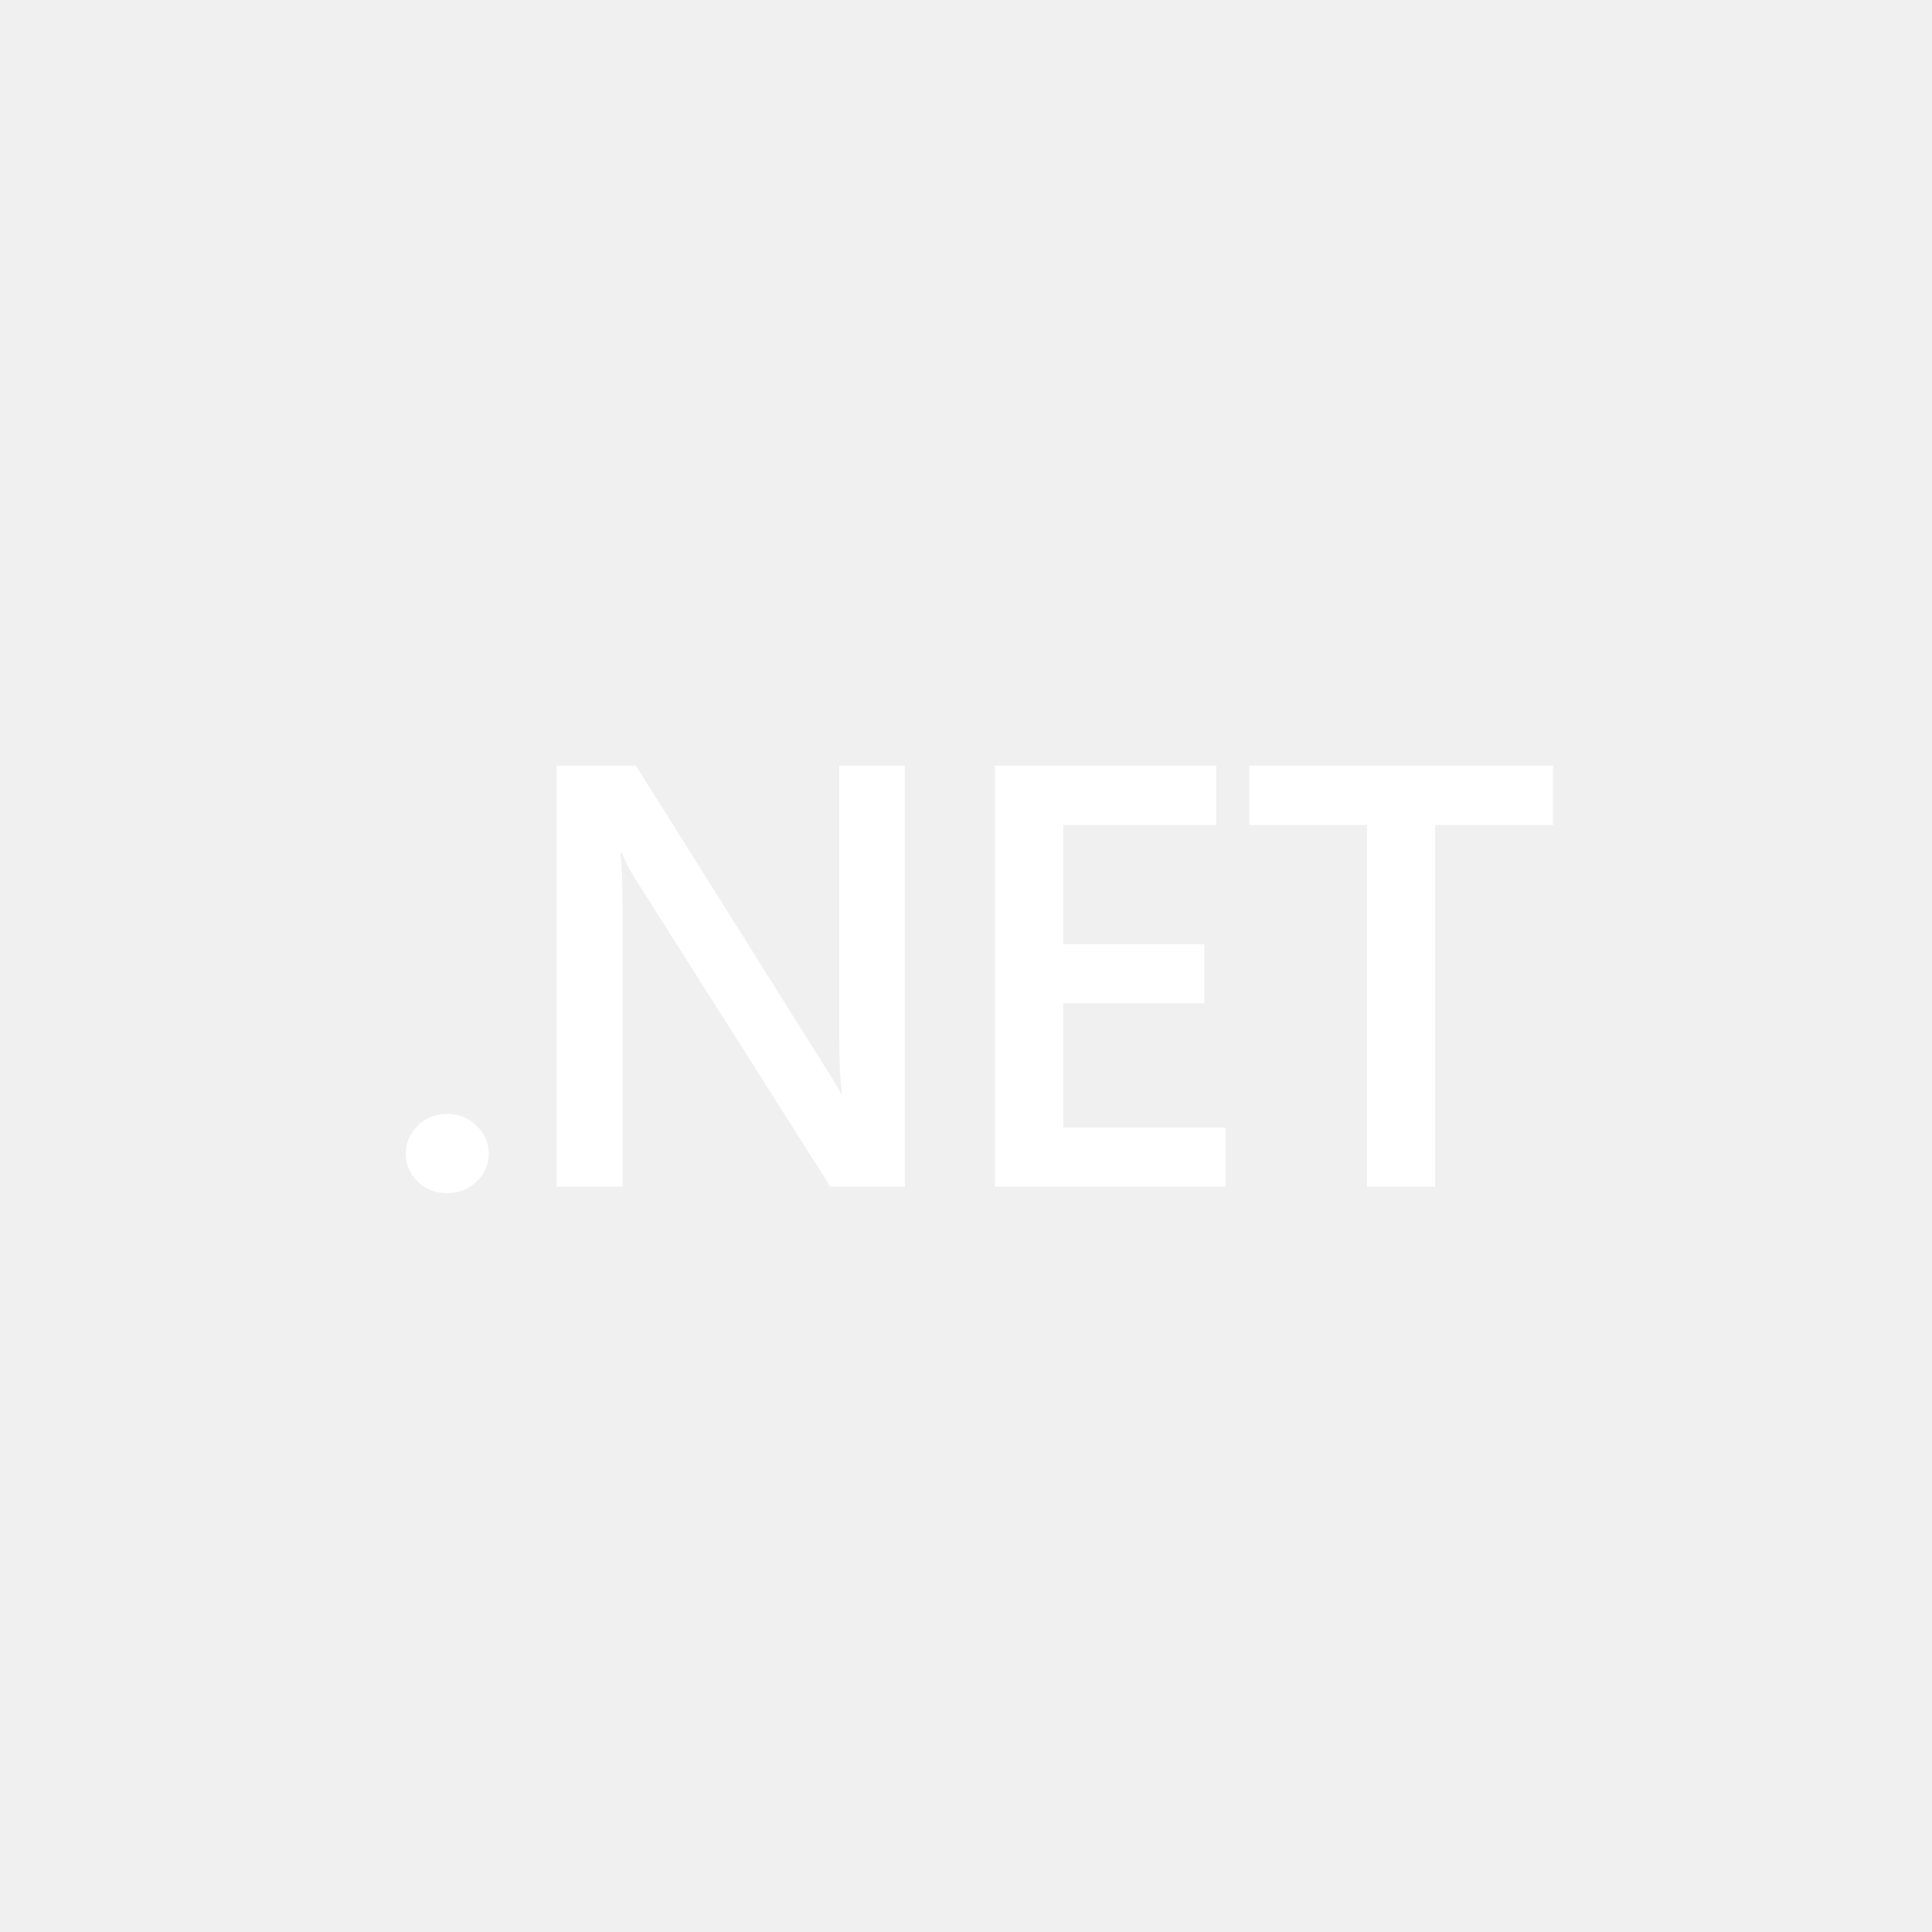
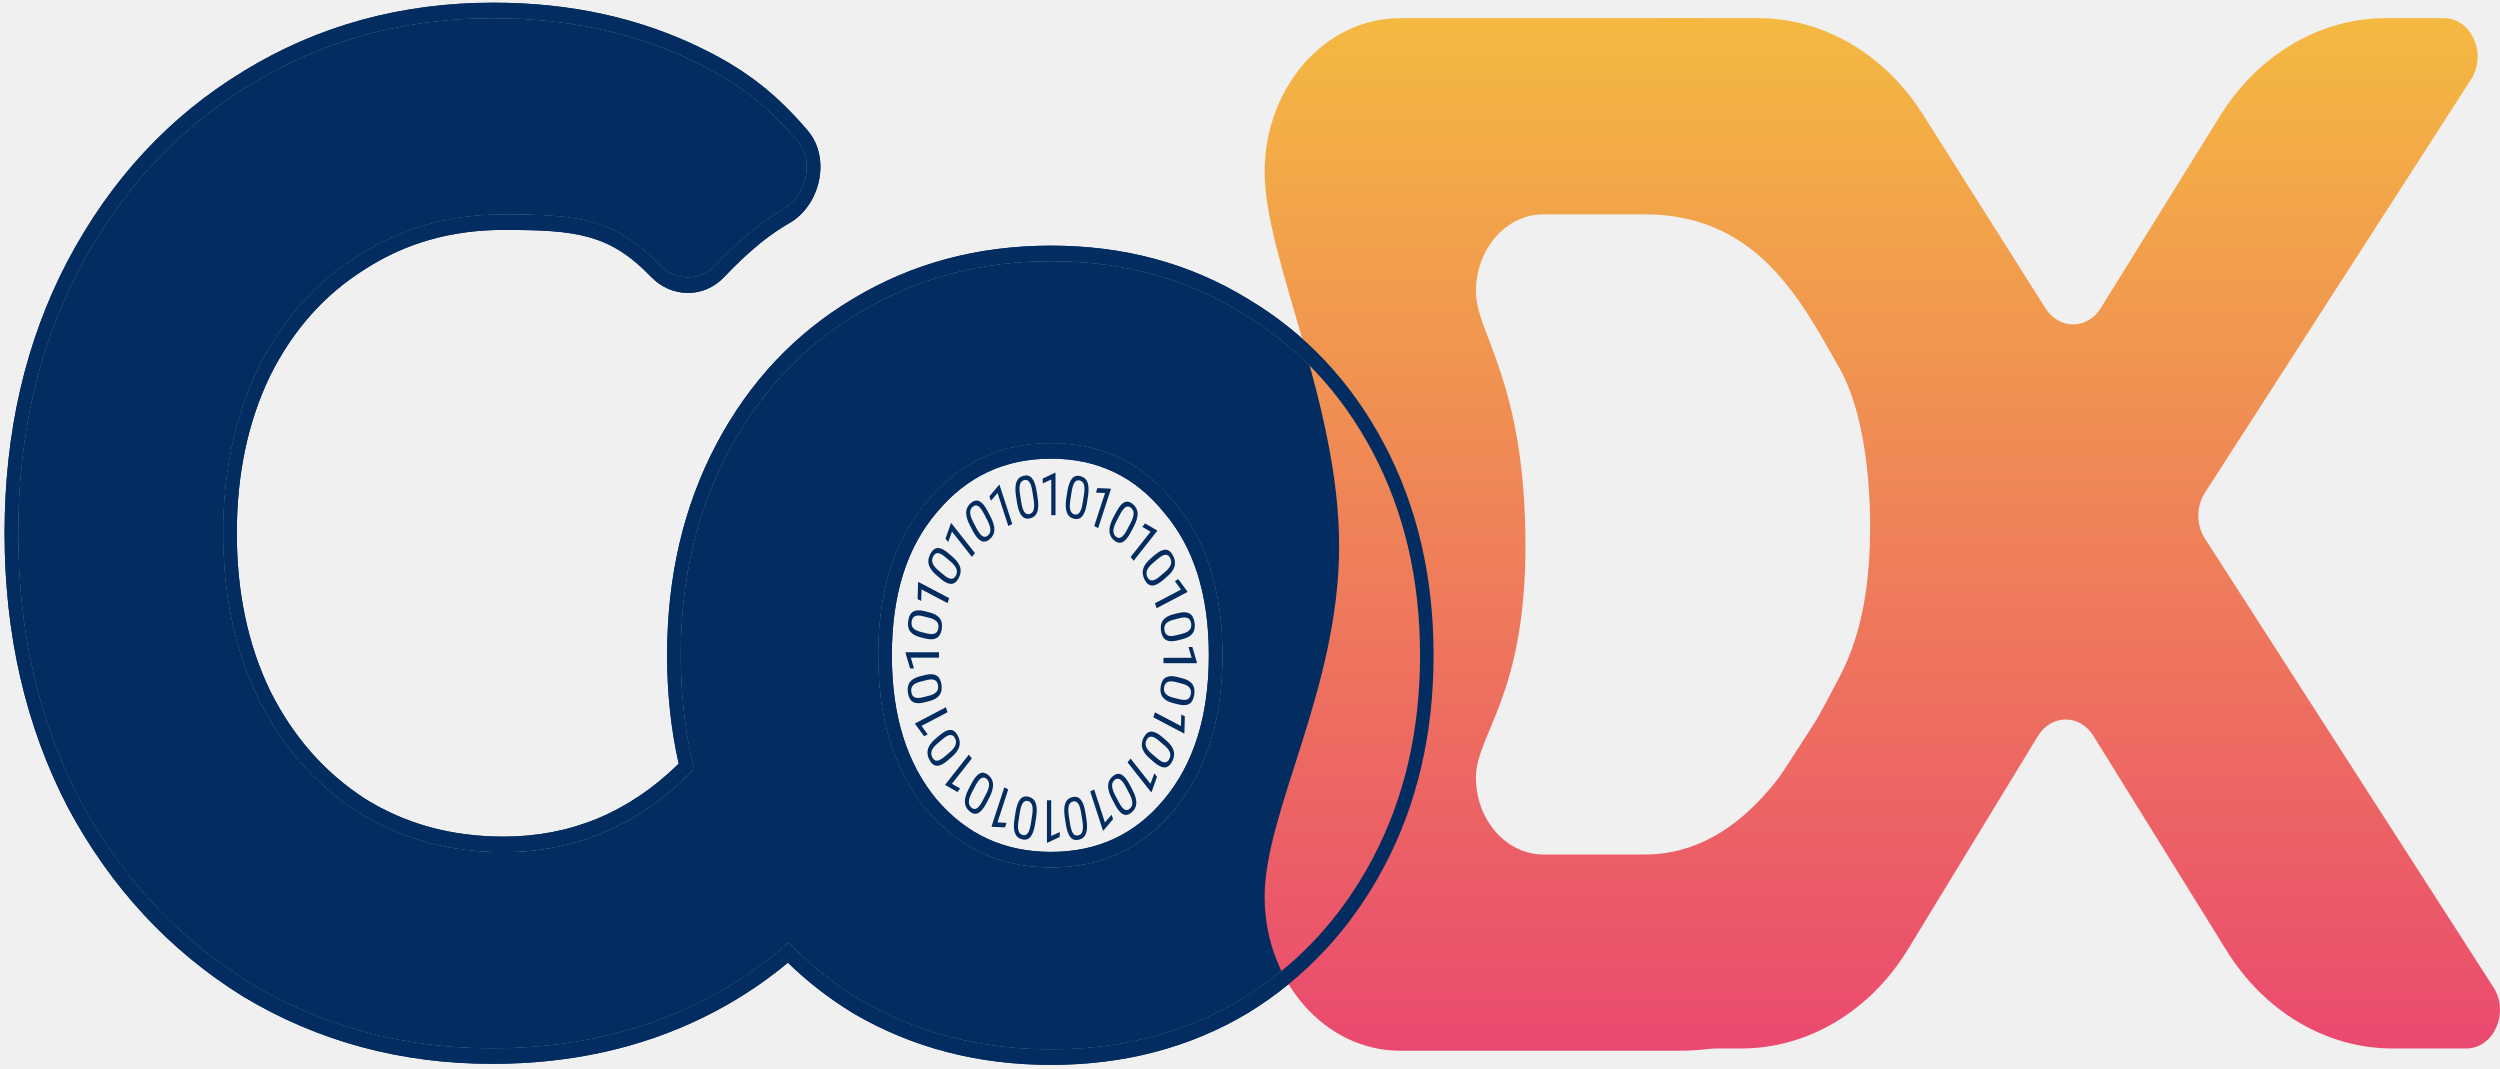
- <svg xmlns="http://www.w3.org/2000/svg" width="456" height="456" viewBox="0 0 456 456" version="1.1" xml:space="preserve" style="fill-rule:evenodd;clip-rule:evenodd;stroke-linejoin:round;stroke-miterlimit:2;">
-   <path d="m 105.5,281.609 c -2.703,0 -5.001,-0.9 -6.893,-2.702 -1.892,-1.848 -2.838,-4.042 -2.838,-6.582 0,-2.587 0.946,-4.804 2.838,-6.652 1.892,-1.848 4.19,-2.772 6.893,-2.772 2.748,0 5.068,0.924 6.96,2.772 1.937,1.848 2.906,4.064 2.906,6.652 0,2.54 -0.968,4.734 -2.906,6.582 -1.892,1.802 -4.212,2.702 -6.96,2.702 z" style="fill:#ffffff;fill-rule:nonzero;stroke-width:0.838" />
-   <path d="M 213.561,280.084 H 195.99 L 149.7,207.054 c -1.171,-1.848 -2.14,-3.765 -2.906,-5.751 h -0.406 c 0.361,2.125 0.541,6.675 0.541,13.65 v 65.132 h -15.543 v -99.36 h 18.719 l 44.737,71.298 c 1.892,2.957 3.109,4.989 3.649,6.098 h 0.27 c -0.45,-2.632 -0.676,-7.09 -0.676,-13.373 v -64.023 h 15.476 z" style="fill:#ffffff;fill-rule:nonzero;stroke-width:0.838" />
-   <path d="m 289.251,280.084 h -54.401 v -99.36 h 52.238 v 13.997 h -36.154 v 28.131 h 33.316 v 13.927 h -33.316 v 29.378 h 38.316 z" style="fill:#ffffff;fill-rule:nonzero;stroke-width:0.838" />
-   <path d="M 366.565,194.721 H 338.722 v 85.363 h -16.084 v -85.363 h -27.775 v -13.997 h 71.701 z" style="fill:#ffffff;fill-rule:nonzero;stroke-width:0.838" />
+ <svg xmlns="http://www.w3.org/2000/svg" width="138" height="59" viewBox="0 0 138 59" fill="none">
+   <path d="M27.173 57.873C22.247 57.873 17.781 56.669 13.776 54.26C9.816 51.799 6.686 48.421 4.384 44.127C2.128 39.78 1 34.883 1 29.437C1 23.99 2.128 19.12 4.384 14.826C6.686 10.479 9.816 7.101 13.776 4.692C17.781 2.231 22.27 1 27.242 1C31.432 1 35.207 1.838 38.568 3.514C40.966 4.693 42.528 6.019 44.045 7.797C44.999 8.914 44.485 10.829 43.266 11.538C42.719 11.856 42.139 12.24 41.574 12.698C40.77 13.349 40.052 14.048 39.471 14.664C38.632 15.553 37.285 15.53 36.438 14.65C33.942 12.055 31.845 11.841 27.795 11.841C24.802 11.841 22.132 12.6 19.784 14.119C17.436 15.585 15.594 17.654 14.259 20.324C12.97 22.995 12.326 26.033 12.326 29.437C12.326 32.841 12.97 35.878 14.259 38.549C15.594 41.22 17.436 43.315 19.784 44.834C22.132 46.3 24.802 47.033 27.795 47.033C32.629 47.033 36.68 44.86 39.949 40.513L47.131 48.054C44.829 51.249 41.975 53.684 38.568 55.36C35.161 57.036 31.363 57.873 27.173 57.873Z" fill="#032D60" />
+   <path d="M58.014 57.931C54.1 57.931 50.578 57.015 47.448 55.182C44.363 53.296 41.946 50.704 40.197 47.405C38.447 44.105 37.572 40.361 37.572 36.171C37.572 31.982 38.447 28.237 40.197 24.938C41.946 21.639 44.363 19.073 47.448 17.24C50.578 15.354 54.1 14.412 58.014 14.412C61.927 14.412 65.426 15.354 68.511 17.24C71.595 19.073 74.012 21.639 75.762 24.938C77.511 28.237 78.386 31.982 78.386 36.171C78.386 40.361 77.511 44.105 75.762 47.405C74.012 50.704 71.595 53.296 68.511 55.182C65.426 57.015 61.927 57.931 58.014 57.931ZM58.014 47.876C60.776 47.876 63.032 46.829 64.782 44.734C66.577 42.587 67.475 39.733 67.475 36.171C67.475 32.61 66.577 29.782 64.782 27.688C63.032 25.54 60.776 24.467 58.014 24.467C55.252 24.467 52.973 25.54 51.177 27.688C49.382 29.782 48.484 32.61 48.484 36.171C48.484 39.733 49.382 42.587 51.177 44.734C52.973 46.829 55.252 47.876 58.014 47.876Z" fill="#032D60" />
+   <path fill-rule="evenodd" clip-rule="evenodd" d="M13.422 55.009L13.417 55.006C9.345 52.474 6.117 48.993 3.745 44.569L3.742 44.563L3.74 44.558C1.41 40.07 0.252 35.022 0.252 29.436C0.252 23.85 1.41 18.826 3.742 14.388L3.743 14.386C6.115 9.907 9.345 6.423 13.422 3.942C17.546 1.408 22.158 0.148 27.242 0.148C31.52 0.148 35.399 1.004 38.866 2.733C41.36 3.96 43.001 5.352 44.581 7.203C45.273 8.014 45.409 9.095 45.194 10.034C44.982 10.963 44.416 11.824 43.606 12.295C43.085 12.597 42.537 12.961 42.008 13.39C41.237 14.014 40.544 14.688 39.98 15.286C38.844 16.49 37.055 16.444 35.934 15.277C34.766 14.063 33.727 13.437 32.52 13.097C31.277 12.747 29.827 12.691 27.795 12.691C24.917 12.691 22.377 13.419 20.154 14.857L20.149 14.861L20.144 14.864C17.92 16.252 16.179 18.206 14.912 20.739C13.692 23.268 13.073 26.16 13.073 29.436C13.073 32.712 13.692 35.603 14.912 38.133C16.18 40.667 17.922 42.648 20.149 44.09C22.373 45.478 24.915 46.181 27.795 46.181C31.501 46.181 34.717 44.85 37.464 42.158C37.037 40.265 36.824 38.269 36.824 36.171C36.824 31.84 37.73 27.941 39.556 24.498C41.378 21.062 43.898 18.389 47.099 16.486C50.348 14.53 53.992 13.56 58.014 13.56C62.034 13.56 65.656 14.529 68.861 16.487C72.061 18.39 74.581 21.062 76.402 24.498C78.228 27.941 79.134 31.84 79.134 36.171C79.134 40.501 78.228 44.4 76.402 47.843C74.581 51.278 72.063 53.975 68.865 55.93L68.861 55.933L68.857 55.935C65.653 57.839 62.032 58.781 58.014 58.781C53.995 58.781 50.353 57.839 47.105 55.937L47.1 55.934L47.094 55.93C45.778 55.126 44.577 54.196 43.493 53.141C42.078 54.319 40.535 55.318 38.865 56.14C35.353 57.867 31.452 58.724 27.173 58.724C22.136 58.724 17.549 57.491 13.426 55.011L13.422 55.009ZM42.922 52.562C43.127 52.393 43.331 52.22 43.531 52.044C43.718 52.238 43.909 52.429 44.104 52.615C45.114 53.581 46.229 54.436 47.448 55.181C50.578 57.014 54.1 57.93 58.014 57.93C61.927 57.93 65.426 57.014 68.511 55.181C71.595 53.295 74.012 50.703 75.762 47.404C77.511 44.105 78.386 40.36 78.386 36.171C78.386 31.981 77.511 28.237 75.762 24.937C74.012 21.638 71.595 19.072 68.511 17.239C65.426 15.354 61.927 14.411 58.014 14.411C54.1 14.411 50.578 15.354 47.448 17.239C44.363 19.072 41.946 21.638 40.197 24.937C38.447 28.237 37.572 31.981 37.572 36.171C37.572 38.038 37.746 39.817 38.094 41.508C38.159 41.824 38.23 42.136 38.307 42.445C38.102 42.657 37.895 42.861 37.685 43.059C34.865 45.708 31.569 47.032 27.795 47.032C24.802 47.032 22.132 46.299 19.784 44.833C17.436 43.314 15.594 41.219 14.259 38.548C12.97 35.877 12.325 32.84 12.325 29.436C12.325 26.032 12.97 22.994 14.259 20.324C15.594 17.653 17.436 15.584 19.784 14.118C22.132 12.599 24.802 11.84 27.795 11.84C31.845 11.84 33.942 12.054 36.438 14.649C37.285 15.529 38.632 15.553 39.47 14.663C40.051 14.047 40.77 13.348 41.574 12.697C42.139 12.239 42.719 11.855 43.265 11.537C44.485 10.828 44.999 8.914 44.045 7.796C42.527 6.018 40.966 4.692 38.568 3.513C35.207 1.837 31.432 0.999 27.242 0.999C22.27 0.999 17.781 2.23 13.776 4.691C9.816 7.1 6.686 10.478 4.384 14.825C2.128 19.119 1 23.989 1 29.436C1 34.882 2.128 39.779 4.384 44.126C6.686 48.42 9.816 51.798 13.776 54.259C17.781 56.668 22.247 57.873 27.173 57.873C31.363 57.873 35.161 57.035 38.568 55.359C40.136 54.587 41.587 53.655 42.922 52.562ZM64.239 44.147L64.24 44.147C65.877 42.189 66.727 39.56 66.727 36.171C66.727 32.78 65.877 30.183 64.246 28.281L64.239 28.273L64.233 28.265C62.636 26.305 60.585 25.317 58.014 25.317C55.442 25.317 53.364 26.306 51.719 28.273L51.716 28.277L51.712 28.281C50.081 30.183 49.231 32.78 49.231 36.171C49.231 39.558 50.08 42.185 51.715 44.143C53.358 46.058 55.438 47.025 58.014 47.025C60.591 47.025 62.644 46.057 64.239 44.147ZM64.781 44.733C63.032 46.828 60.776 47.875 58.014 47.875C55.251 47.875 52.972 46.828 51.177 44.733C49.381 42.586 48.484 39.732 48.484 36.171C48.484 32.609 49.381 29.782 51.177 27.687C52.972 25.54 55.251 24.466 58.014 24.466C60.776 24.466 63.032 25.54 64.781 27.687C66.577 29.782 67.475 32.609 67.475 36.171C67.475 39.732 66.577 42.586 64.781 44.733Z" fill="#032D60" />
+   <path d="M69.808 9.507C69.808 4.809 73.156 1 77.287 1H92.702C98.174 1 99.435 1.839 103.611 4.227C107.834 6.562 107.189 12.346 109.493 16.634C111.845 20.923 111.249 23.8 111.249 29.5C111.249 35.2 111.845 36.433 109.493 40.721C107.189 45.01 107.834 50.249 103.611 52.638C99.435 54.972 98.174 58 92.702 58H77.287C73.156 58 69.808 54.191 69.808 49.492C69.808 44.794 73.921 37.999 73.921 30.138C73.921 22.277 69.808 14.206 69.808 9.507ZM90.771 47.17C96.623 47.17 99.645 40.943 101.531 37.388C102.891 34.826 103.23 31.837 103.23 29.061C103.23 26.285 102.853 22.632 101.531 20.307C99.407 16.57 97.001 11.83 90.771 11.83H85.21C83.145 11.83 81.471 13.735 81.471 16.084C81.471 18.433 84.205 20.992 84.205 30.138C84.205 38.433 81.471 40.567 81.471 42.916C81.471 45.266 83.145 47.17 85.21 47.17H90.771Z" fill="url(#paint0_linear_2_14288)" />
+   <path d="M132.075 57.877C128.429 57.877 125.01 55.862 122.908 52.473L115.555 40.618C114.806 39.411 113.23 39.418 112.49 40.633L105.33 52.385C103.234 55.825 99.789 57.877 96.109 57.877H90.728C89.807 57.877 89.278 56.686 89.825 55.843L101.587 37.717C104.973 32.497 104.999 25.384 101.65 20.133L90.739 3.025C90.201 2.182 90.731 1 91.647 1H97.032C100.642 1 104.031 2.975 106.139 6.308L112.916 17.023C113.666 18.209 115.22 18.201 115.961 17.007L122.546 6.4C124.648 3.014 128.065 1 131.71 1H134.893C136.424 1 137.306 2.979 136.401 4.384L121.706 27.208C121.225 27.956 121.225 28.972 121.706 29.72L137.636 54.495C138.54 55.9 137.658 57.877 136.127 57.877H132.075Z" fill="url(#paint1_linear_2_14288)" />
+   <path fill-rule="evenodd" clip-rule="evenodd" d="M13.422 55.009L13.417 55.006C9.345 52.474 6.117 48.993 3.745 44.569L3.742 44.563L3.74 44.558C1.41 40.07 0.252 35.022 0.252 29.436C0.252 23.85 1.41 18.826 3.742 14.388L3.743 14.386C6.115 9.907 9.345 6.423 13.422 3.942C17.546 1.408 22.158 0.148 27.242 0.148C31.52 0.148 35.399 1.004 38.866 2.733C41.36 3.96 43.001 5.352 44.581 7.203C45.273 8.014 45.409 9.095 45.194 10.034C44.982 10.963 44.416 11.824 43.606 12.295C43.085 12.597 42.537 12.961 42.008 13.39C41.237 14.014 40.544 14.688 39.98 15.286C38.844 16.49 37.055 16.444 35.934 15.277C34.766 14.063 33.727 13.437 32.52 13.097C31.277 12.747 29.827 12.691 27.795 12.691C24.917 12.691 22.377 13.419 20.154 14.857L20.149 14.861L20.144 14.864C17.92 16.252 16.179 18.206 14.912 20.739C13.692 23.268 13.073 26.16 13.073 29.436C13.073 32.712 13.692 35.603 14.912 38.133C16.18 40.667 17.922 42.648 20.149 44.09C22.373 45.478 24.915 46.181 27.795 46.181C31.501 46.181 34.717 44.85 37.464 42.158C37.037 40.265 36.824 38.269 36.824 36.171C36.824 31.84 37.73 27.941 39.556 24.498C41.378 21.062 43.898 18.389 47.099 16.486C50.348 14.53 53.992 13.56 58.014 13.56C62.034 13.56 65.656 14.529 68.861 16.487C72.061 18.39 74.581 21.062 76.402 24.498C78.228 27.941 79.134 31.84 79.134 36.171C79.134 40.501 78.228 44.4 76.402 47.843C74.581 51.278 72.063 53.975 68.865 55.93L68.861 55.933L68.857 55.935C65.653 57.839 62.032 58.781 58.014 58.781C53.995 58.781 50.353 57.839 47.105 55.937L47.1 55.934L47.094 55.93C45.778 55.126 44.577 54.196 43.493 53.141C42.078 54.319 40.535 55.318 38.865 56.14C35.353 57.867 31.452 58.724 27.173 58.724C22.136 58.724 17.549 57.491 13.426 55.011L13.422 55.009ZM42.922 52.562C43.127 52.393 43.331 52.22 43.531 52.044C43.718 52.238 43.909 52.429 44.104 52.615C45.114 53.581 46.229 54.436 47.448 55.181C50.578 57.014 54.1 57.93 58.014 57.93C61.927 57.93 65.426 57.014 68.511 55.181C71.595 53.295 74.012 50.703 75.762 47.404C77.511 44.105 78.386 40.36 78.386 36.171C78.386 31.981 77.511 28.237 75.762 24.937C74.012 21.638 71.595 19.072 68.511 17.239C65.426 15.354 61.927 14.411 58.014 14.411C54.1 14.411 50.578 15.354 47.448 17.239C44.363 19.072 41.946 21.638 40.197 24.937C38.447 28.237 37.572 31.981 37.572 36.171C37.572 38.038 37.746 39.817 38.094 41.508C38.159 41.824 38.23 42.136 38.307 42.445C38.102 42.657 37.895 42.861 37.685 43.059C34.865 45.708 31.569 47.032 27.795 47.032C24.802 47.032 22.132 46.299 19.784 44.833C17.436 43.314 15.594 41.219 14.259 38.548C12.97 35.877 12.325 32.84 12.325 29.436C12.325 26.032 12.97 22.994 14.259 20.324C15.594 17.653 17.436 15.584 19.784 14.118C22.132 12.599 24.802 11.84 27.795 11.84C31.845 11.84 33.942 12.054 36.438 14.649C37.285 15.529 38.632 15.553 39.47 14.663C40.051 14.047 40.77 13.348 41.574 12.697C42.139 12.239 42.719 11.855 43.265 11.537C44.485 10.828 44.999 8.914 44.045 7.796C42.527 6.018 40.966 4.692 38.568 3.513C35.207 1.837 31.432 0.999 27.242 0.999C22.27 0.999 17.781 2.23 13.776 4.691C9.816 7.1 6.686 10.478 4.384 14.825C2.128 19.119 1 23.989 1 29.436C1 34.882 2.128 39.779 4.384 44.126C6.686 48.42 9.816 51.798 13.776 54.259C17.781 56.668 22.247 57.873 27.173 57.873C31.363 57.873 35.161 57.035 38.568 55.359C40.136 54.587 41.587 53.655 42.922 52.562ZM64.239 44.147L64.24 44.147C65.877 42.189 66.727 39.56 66.727 36.171C66.727 32.78 65.877 30.183 64.246 28.281L64.239 28.273L64.233 28.265C62.636 26.305 60.585 25.317 58.014 25.317C55.442 25.317 53.364 26.306 51.719 28.273L51.716 28.277L51.712 28.281C50.081 30.183 49.231 32.78 49.231 36.171C49.231 39.558 50.08 42.185 51.715 44.143C53.358 46.058 55.438 47.025 58.014 47.025C60.591 47.025 62.644 46.057 64.239 44.147ZM64.781 44.733C63.032 46.828 60.776 47.875 58.014 47.875C55.251 47.875 52.972 46.828 51.177 44.733C49.381 42.586 48.484 39.732 48.484 36.171C48.484 32.609 49.381 29.782 51.177 27.687C52.972 25.54 55.251 24.466 58.014 24.466C60.776 24.466 63.032 25.54 64.781 27.687C66.577 29.782 67.475 32.609 67.475 36.171C67.475 39.732 66.577 42.586 64.781 44.733Z" fill="#032D60" />
+   <path d="M58.265 28.439H58.031V26.466L57.561 26.685V26.416L58.229 26.098H58.265V28.439Z" fill="#032D60" />
+   <path d="M59.999 27.77C59.946 28.11 59.861 28.351 59.743 28.493C59.626 28.635 59.47 28.682 59.276 28.633C59.084 28.584 58.954 28.468 58.887 28.283C58.82 28.098 58.81 27.844 58.857 27.522L58.918 27.134C58.97 26.798 59.055 26.56 59.172 26.42C59.289 26.28 59.446 26.234 59.641 26.284C59.835 26.333 59.965 26.448 60.032 26.629C60.099 26.809 60.107 27.064 60.058 27.393L59.999 27.77ZM59.833 27.315C59.871 27.069 59.872 26.883 59.835 26.757C59.799 26.63 59.721 26.552 59.604 26.522C59.486 26.493 59.392 26.527 59.321 26.626C59.25 26.724 59.196 26.889 59.158 27.121L59.085 27.586C59.046 27.833 59.045 28.023 59.083 28.155C59.121 28.287 59.198 28.367 59.313 28.396C59.426 28.424 59.518 28.39 59.59 28.293C59.662 28.196 59.718 28.028 59.758 27.79L59.833 27.315Z" fill="#032D60" />
+   <path d="M60.618 29.153L60.402 29.04L60.997 27.216L60.496 27.19L60.577 26.942L61.29 26.972L61.324 26.99L60.618 29.153Z" fill="#032D60" />
+   <path d="M62.422 29.377C62.27 29.666 62.119 29.847 61.968 29.921C61.816 29.996 61.658 29.963 61.493 29.823C61.331 29.685 61.246 29.514 61.239 29.311C61.234 29.107 61.301 28.868 61.441 28.593L61.614 28.265C61.764 27.98 61.914 27.801 62.065 27.729C62.215 27.656 62.373 27.69 62.539 27.83C62.703 27.97 62.789 28.139 62.796 28.339C62.803 28.538 62.735 28.777 62.59 29.058L62.422 29.377ZM62.406 28.876C62.515 28.668 62.572 28.496 62.576 28.362C62.58 28.227 62.532 28.117 62.432 28.033C62.333 27.948 62.236 27.935 62.141 27.991C62.045 28.047 61.945 28.173 61.84 28.369L61.633 28.763C61.522 28.973 61.465 29.148 61.459 29.288C61.455 29.428 61.502 29.54 61.599 29.622C61.695 29.703 61.79 29.716 61.886 29.662C61.982 29.607 62.085 29.48 62.193 29.279L62.406 28.876Z" fill="#032D60" />
+   <path d="M62.577 30.956L62.411 30.746L63.51 29.351L63.056 29.083L63.205 28.893L63.855 29.268L63.881 29.301L62.577 30.956Z" fill="#032D60" />
+   <path d="M64.176 32.04C63.949 32.233 63.754 32.327 63.592 32.322C63.43 32.317 63.294 32.21 63.184 32C63.075 31.794 63.048 31.595 63.103 31.404C63.159 31.213 63.294 31.025 63.506 30.839L63.765 30.619C63.989 30.429 64.182 30.337 64.343 30.343C64.504 30.349 64.639 30.457 64.75 30.667C64.86 30.876 64.888 31.074 64.834 31.262C64.781 31.45 64.646 31.638 64.428 31.826L64.176 32.04ZM64.312 31.569C64.476 31.429 64.58 31.299 64.624 31.177C64.669 31.054 64.657 30.929 64.591 30.802C64.525 30.677 64.439 30.616 64.334 30.622C64.228 30.628 64.098 30.696 63.942 30.826L63.632 31.089C63.467 31.229 63.361 31.362 63.313 31.49C63.267 31.617 63.277 31.743 63.342 31.866C63.406 31.988 63.49 32.046 63.595 32.042C63.7 32.039 63.833 31.971 63.994 31.838L64.312 31.569Z" fill="#032D60" />
+   <path d="M63.843 33.574L63.754 33.299L65.189 32.544L64.85 32.076L65.046 31.973L65.533 32.635L65.547 32.678L63.843 33.574Z" fill="#032D60" />
+   <path d="M64.994 35.352C64.726 35.42 64.518 35.412 64.37 35.329C64.221 35.245 64.128 35.08 64.089 34.833C64.051 34.589 64.086 34.393 64.195 34.243C64.304 34.094 64.485 33.985 64.737 33.917L65.043 33.84C65.307 33.773 65.513 33.782 65.659 33.865C65.806 33.949 65.899 34.115 65.938 34.363C65.977 34.609 65.943 34.806 65.836 34.953C65.731 35.101 65.549 35.209 65.291 35.277L64.994 35.352ZM65.261 34.983C65.455 34.934 65.591 34.864 65.668 34.772C65.746 34.681 65.773 34.56 65.75 34.41C65.727 34.262 65.666 34.165 65.567 34.119C65.468 34.073 65.327 34.072 65.144 34.116L64.778 34.209C64.583 34.258 64.445 34.33 64.363 34.425C64.282 34.52 64.253 34.641 64.276 34.786C64.298 34.929 64.358 35.025 64.457 35.072C64.555 35.12 64.698 35.121 64.887 35.077L65.261 34.983Z" fill="#032D60" />
+   <path d="M64.224 36.608V36.31H65.778L65.606 35.713H65.817L66.068 36.561V36.608H64.224Z" fill="#032D60" />
+   <path d="M64.751 38.809C64.484 38.742 64.294 38.633 64.182 38.484C64.07 38.335 64.033 38.137 64.072 37.89C64.11 37.647 64.202 37.482 64.347 37.397C64.493 37.312 64.693 37.299 64.947 37.359L65.252 37.436C65.516 37.503 65.704 37.611 65.814 37.759C65.925 37.908 65.96 38.106 65.922 38.354C65.883 38.6 65.793 38.766 65.65 38.85C65.508 38.935 65.308 38.947 65.048 38.884L64.751 38.809ZM65.11 38.598C65.303 38.647 65.45 38.648 65.549 38.601C65.649 38.555 65.71 38.456 65.734 38.307C65.757 38.158 65.73 38.039 65.652 37.949C65.575 37.858 65.445 37.789 65.262 37.741L64.896 37.648C64.702 37.599 64.552 37.598 64.448 37.646C64.344 37.695 64.281 37.792 64.258 37.938C64.236 38.081 64.263 38.198 64.34 38.289C64.416 38.382 64.548 38.453 64.735 38.504L65.11 38.598Z" fill="#032D60" />
+   <path d="M63.662 39.596L63.751 39.32L65.187 40.076L65.208 39.44L65.403 39.543L65.379 40.449L65.365 40.492L63.662 39.596Z" fill="#032D60" />
+   <path d="M63.485 41.886C63.258 41.693 63.115 41.501 63.057 41.309C62.998 41.117 63.024 40.916 63.134 40.706C63.243 40.5 63.377 40.392 63.537 40.384C63.698 40.377 63.886 40.462 64.103 40.641L64.362 40.86C64.586 41.051 64.727 41.241 64.784 41.432C64.841 41.623 64.814 41.824 64.704 42.034C64.594 42.243 64.46 42.351 64.303 42.36C64.147 42.37 63.958 42.283 63.737 42.099L63.485 41.886ZM63.88 41.865C64.044 42.004 64.179 42.076 64.285 42.081C64.391 42.087 64.478 42.026 64.544 41.899C64.611 41.773 64.622 41.649 64.577 41.528C64.533 41.407 64.433 41.28 64.279 41.147L63.969 40.883C63.804 40.743 63.666 40.67 63.556 40.663C63.445 40.658 63.358 40.717 63.293 40.841C63.229 40.962 63.218 41.084 63.261 41.205C63.304 41.327 63.405 41.457 63.563 41.595L63.88 41.865Z" fill="#032D60" />
+   <path d="M62.242 42.083L62.407 41.872L63.507 43.267L63.717 42.69L63.867 42.88L63.572 43.706L63.546 43.738L62.242 42.083Z" fill="#032D60" />
+   <path d="M61.389 44.113C61.237 43.825 61.163 43.578 61.167 43.371C61.17 43.166 61.255 42.992 61.42 42.853C61.582 42.715 61.739 42.681 61.889 42.751C62.04 42.822 62.188 42.992 62.334 43.263L62.507 43.591C62.657 43.876 62.73 44.12 62.725 44.325C62.72 44.529 62.635 44.701 62.469 44.842C62.305 44.981 62.149 45.017 62.001 44.949C61.853 44.881 61.705 44.709 61.557 44.432L61.389 44.113ZM61.76 44.285C61.869 44.494 61.972 44.626 62.068 44.682C62.165 44.738 62.263 44.724 62.363 44.639C62.462 44.555 62.51 44.447 62.505 44.313C62.5 44.18 62.447 44.014 62.345 43.816L62.138 43.422C62.027 43.212 61.922 43.078 61.822 43.018C61.721 42.959 61.623 42.971 61.525 43.054C61.43 43.135 61.383 43.242 61.387 43.375C61.389 43.509 61.443 43.678 61.547 43.882L61.76 44.285Z" fill="#032D60" />
+   <path d="M60.18 43.69L60.397 43.576L60.992 45.4L61.36 44.969L61.441 45.217L60.92 45.836L60.886 45.854L60.18 43.69Z" fill="#032D60" />
+   <path d="M58.78 45.152C58.727 44.811 58.733 44.547 58.798 44.359C58.864 44.17 58.994 44.051 59.189 44.002C59.381 43.954 59.535 43.998 59.653 44.136C59.771 44.275 59.856 44.505 59.91 44.825L59.971 45.213C60.023 45.549 60.017 45.81 59.951 45.997C59.885 46.183 59.754 46.301 59.559 46.35C59.365 46.399 59.21 46.356 59.094 46.221C58.978 46.087 58.893 45.856 58.839 45.528L58.78 45.152ZM59.071 45.491C59.109 45.737 59.165 45.909 59.237 46.007C59.309 46.106 59.404 46.141 59.522 46.111C59.639 46.082 59.715 46.004 59.751 45.879C59.787 45.753 59.788 45.574 59.753 45.342L59.68 44.877C59.642 44.63 59.585 44.454 59.511 44.35C59.435 44.247 59.34 44.21 59.226 44.239C59.113 44.268 59.038 44.344 59.001 44.469C58.963 44.594 58.962 44.776 58.996 45.015L59.071 45.491Z" fill="#032D60" />
+   <path d="M57.791 44.174H58.026V46.147L58.496 45.928V46.197L57.828 46.516H57.791V44.174Z" fill="#032D60" />
+   <path d="M56.057 44.844C56.11 44.504 56.196 44.262 56.313 44.12C56.431 43.978 56.587 43.931 56.781 43.98C56.973 44.029 57.103 44.145 57.17 44.33C57.237 44.515 57.246 44.769 57.2 45.091L57.139 45.479C57.086 45.815 57.001 46.053 56.884 46.193C56.767 46.333 56.611 46.379 56.416 46.33C56.222 46.281 56.092 46.166 56.025 45.984C55.958 45.804 55.949 45.55 55.998 45.22L56.057 44.844ZM56.224 45.298C56.185 45.544 56.184 45.73 56.221 45.856C56.258 45.983 56.335 46.061 56.453 46.091C56.57 46.12 56.664 46.086 56.735 45.987C56.806 45.889 56.861 45.724 56.899 45.492L56.972 45.027C57.01 44.78 57.011 44.591 56.974 44.458C56.935 44.327 56.858 44.246 56.744 44.217C56.631 44.189 56.539 44.223 56.467 44.32C56.394 44.417 56.338 44.585 56.298 44.823L56.224 45.298Z" fill="#032D60" />
+   <path d="M55.438 43.46L55.655 43.574L55.06 45.397L55.56 45.423L55.479 45.671L54.766 45.641L54.732 45.623L55.438 43.46Z" fill="#032D60" />
+   <path d="M53.634 43.236C53.786 42.948 53.938 42.766 54.089 42.692C54.24 42.617 54.398 42.65 54.563 42.79C54.726 42.928 54.811 43.099 54.817 43.302C54.823 43.506 54.755 43.745 54.615 44.02L54.442 44.349C54.292 44.633 54.142 44.812 53.992 44.885C53.841 44.957 53.683 44.923 53.518 44.783C53.353 44.644 53.268 44.474 53.261 44.274C53.253 44.075 53.322 43.836 53.466 43.555L53.634 43.236ZM53.651 43.737C53.541 43.946 53.484 44.117 53.481 44.251C53.476 44.386 53.524 44.496 53.624 44.581C53.723 44.665 53.821 44.679 53.916 44.622C54.011 44.566 54.112 44.44 54.217 44.244L54.424 43.85C54.534 43.641 54.592 43.466 54.597 43.325C54.601 43.185 54.555 43.074 54.458 42.991C54.362 42.91 54.266 42.897 54.17 42.952C54.074 43.006 53.972 43.133 53.863 43.334L53.651 43.737Z" fill="#032D60" />
+   <path d="M53.48 41.657L53.645 41.867L52.546 43.263L53.001 43.53L52.851 43.72L52.201 43.345L52.175 43.312L53.48 41.657Z" fill="#032D60" />
+   <path d="M51.88 40.573C52.108 40.381 52.302 40.287 52.464 40.292C52.627 40.296 52.763 40.404 52.873 40.613C52.982 40.82 53.008 41.018 52.953 41.209C52.897 41.4 52.763 41.589 52.55 41.774L52.291 41.994C52.067 42.184 51.874 42.276 51.714 42.27C51.553 42.264 51.417 42.156 51.306 41.946C51.197 41.737 51.169 41.539 51.222 41.351C51.275 41.164 51.411 40.976 51.629 40.787L51.88 40.573ZM51.745 41.044C51.581 41.184 51.477 41.315 51.433 41.437C51.388 41.559 51.399 41.684 51.466 41.811C51.532 41.937 51.618 41.997 51.723 41.991C51.828 41.985 51.959 41.917 52.115 41.788L52.425 41.524C52.59 41.385 52.696 41.251 52.743 41.124C52.789 40.996 52.78 40.87 52.715 40.747C52.651 40.626 52.566 40.567 52.462 40.571C52.356 40.575 52.223 40.643 52.062 40.775L51.745 41.044Z" fill="#032D60" />
+   <path d="M52.213 39.039L52.303 39.314L50.867 40.069L51.207 40.537L51.011 40.64L50.523 39.978L50.51 39.935L52.213 39.039Z" fill="#032D60" />
+   <path d="M51.062 37.261C51.33 37.194 51.538 37.201 51.687 37.285C51.835 37.368 51.929 37.533 51.968 37.78C52.006 38.024 51.971 38.221 51.862 38.37C51.753 38.519 51.572 38.628 51.319 38.696L51.014 38.773C50.749 38.84 50.544 38.832 50.397 38.748C50.25 38.664 50.157 38.498 50.118 38.25C50.08 38.004 50.114 37.808 50.22 37.66C50.326 37.513 50.507 37.405 50.766 37.336L51.062 37.261ZM50.795 37.631C50.602 37.68 50.466 37.75 50.389 37.841C50.31 37.933 50.283 38.053 50.306 38.203C50.33 38.352 50.391 38.449 50.49 38.494C50.589 38.54 50.73 38.541 50.913 38.497L51.279 38.404C51.473 38.355 51.612 38.283 51.694 38.189C51.775 38.093 51.804 37.973 51.781 37.827C51.758 37.684 51.698 37.589 51.6 37.542C51.502 37.494 51.358 37.492 51.17 37.536L50.795 37.631Z" fill="#032D60" />
+   <path d="M51.833 36.005V36.303H50.278L50.451 36.9H50.239L49.988 36.052V36.005H51.833Z" fill="#032D60" />
+   <path d="M51.305 33.804C51.573 33.871 51.763 33.98 51.875 34.129C51.987 34.278 52.024 34.476 51.985 34.723C51.947 34.967 51.855 35.131 51.71 35.216C51.563 35.301 51.364 35.314 51.11 35.254L50.805 35.177C50.54 35.11 50.352 35.002 50.242 34.854C50.132 34.705 50.096 34.507 50.135 34.259C50.173 34.013 50.264 33.848 50.407 33.763C50.548 33.678 50.749 33.667 51.008 33.729L51.305 33.804ZM50.947 34.015C50.753 33.966 50.607 33.965 50.508 34.012C50.408 34.059 50.346 34.157 50.323 34.306C50.3 34.455 50.327 34.574 50.404 34.665C50.482 34.755 50.612 34.824 50.794 34.873L51.16 34.965C51.355 35.014 51.504 35.015 51.609 34.967C51.712 34.918 51.775 34.821 51.798 34.676C51.821 34.532 51.794 34.415 51.717 34.324C51.641 34.232 51.509 34.16 51.321 34.11L50.947 34.015Z" fill="#032D60" />
+   <path d="M52.395 33.018L52.305 33.293L50.869 32.538L50.849 33.173L50.653 33.07L50.677 32.164L50.691 32.122L52.395 33.018Z" fill="#032D60" />
+   <path d="M52.571 30.727C52.798 30.92 52.941 31.112 53 31.305C53.058 31.497 53.032 31.697 52.922 31.907C52.813 32.114 52.679 32.221 52.519 32.229C52.359 32.236 52.17 32.151 51.954 31.973L51.695 31.753C51.471 31.563 51.33 31.372 51.273 31.181C51.215 30.99 51.242 30.789 51.353 30.579C51.463 30.371 51.596 30.262 51.753 30.253C51.91 30.243 52.099 30.33 52.32 30.514L52.571 30.727ZM52.176 30.748C52.012 30.609 51.877 30.537 51.772 30.532C51.665 30.527 51.579 30.587 51.512 30.714C51.446 30.84 51.435 30.964 51.479 31.085C51.524 31.206 51.623 31.333 51.777 31.467L52.087 31.73C52.252 31.87 52.39 31.943 52.501 31.95C52.611 31.955 52.699 31.896 52.764 31.773C52.828 31.651 52.838 31.529 52.795 31.408C52.752 31.286 52.652 31.156 52.494 31.018L52.176 30.748Z" fill="#032D60" />
+   <path d="M53.815 30.531L53.649 30.741L52.55 29.346L52.34 29.923L52.19 29.733L52.485 28.908L52.511 28.875L53.815 30.531Z" fill="#032D60" />
+   <path d="M54.668 28.5C54.82 28.789 54.894 29.036 54.89 29.242C54.886 29.448 54.802 29.621 54.637 29.761C54.474 29.899 54.318 29.933 54.167 29.862C54.017 29.791 53.868 29.621 53.722 29.351L53.549 29.022C53.4 28.737 53.327 28.493 53.332 28.288C53.336 28.084 53.422 27.912 53.587 27.771C53.751 27.632 53.907 27.596 54.056 27.665C54.203 27.732 54.351 27.904 54.5 28.181L54.668 28.5ZM54.297 28.328C54.187 28.119 54.084 27.987 53.988 27.932C53.892 27.875 53.794 27.889 53.694 27.974C53.594 28.058 53.547 28.167 53.551 28.3C53.556 28.434 53.609 28.599 53.712 28.798L53.919 29.192C54.029 29.401 54.134 29.536 54.235 29.596C54.335 29.654 54.434 29.642 54.531 29.56C54.627 29.478 54.673 29.371 54.67 29.238C54.667 29.104 54.614 28.935 54.509 28.731L54.297 28.328Z" fill="#032D60" />
+   <path d="M55.876 28.923L55.66 29.037L55.065 27.214L54.697 27.645L54.616 27.396L55.137 26.777L55.171 26.759L55.876 28.923Z" fill="#032D60" />
+   <path d="M57.276 27.462C57.33 27.802 57.324 28.066 57.258 28.255C57.192 28.443 57.062 28.562 56.868 28.611C56.676 28.659 56.521 28.615 56.404 28.477C56.286 28.338 56.2 28.108 56.146 27.788L56.086 27.4C56.033 27.064 56.04 26.803 56.106 26.617C56.172 26.43 56.302 26.312 56.498 26.263C56.691 26.214 56.846 26.257 56.962 26.392C57.078 26.526 57.163 26.757 57.217 27.085L57.276 27.462ZM56.986 27.122C56.947 26.876 56.892 26.704 56.82 26.606C56.748 26.507 56.653 26.472 56.535 26.502C56.418 26.531 56.341 26.609 56.305 26.734C56.269 26.86 56.269 27.039 56.303 27.272L56.376 27.736C56.415 27.983 56.471 28.159 56.546 28.263C56.621 28.366 56.716 28.403 56.831 28.374C56.944 28.345 57.019 28.269 57.056 28.144C57.093 28.019 57.095 27.837 57.06 27.598L56.986 27.122Z" fill="#032D60" />
+   <defs>
+     <linearGradient id="paint0_linear_2_14288" x1="103.904" y1="1" x2="103.904" y2="58" gradientUnits="userSpaceOnUse">
+       <stop stop-color="#F4B941" />
+       <stop offset="1" stop-color="#EA496F" />
+     </linearGradient>
+     <linearGradient id="paint1_linear_2_14288" x1="103.904" y1="1" x2="103.904" y2="58" gradientUnits="userSpaceOnUse">
+       <stop stop-color="#F4B941" />
+       <stop offset="1" stop-color="#EA496F" />
+     </linearGradient>
+   </defs>
</svg>
